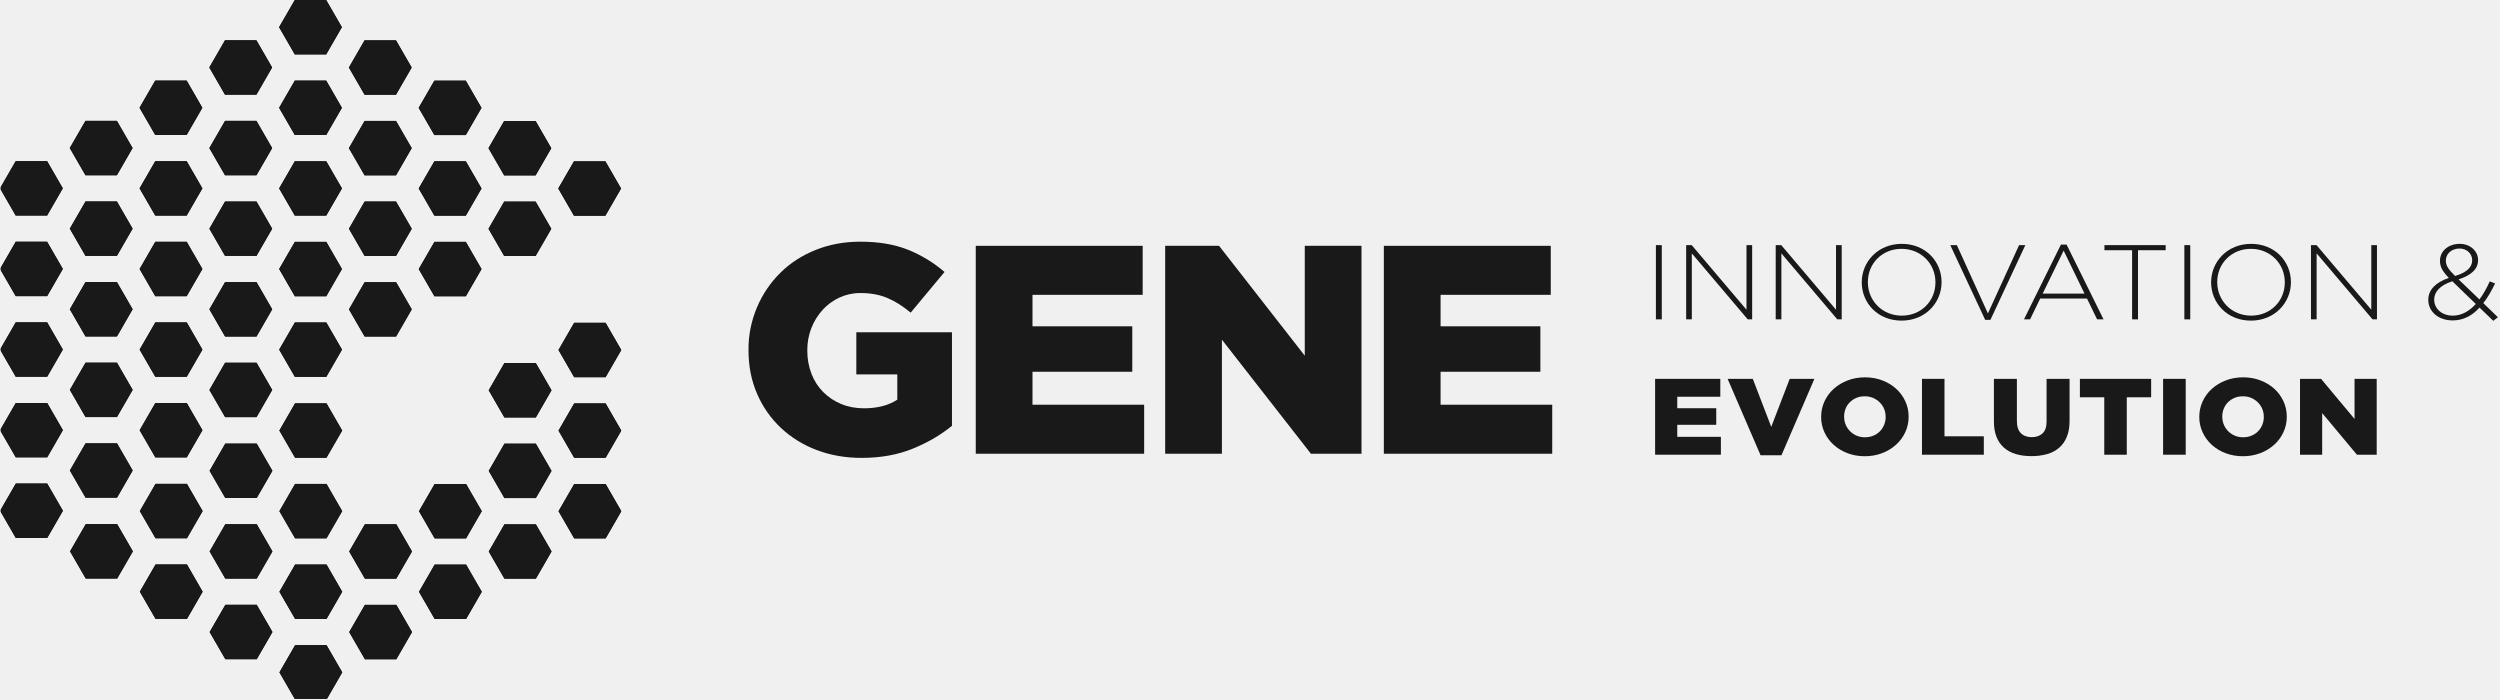
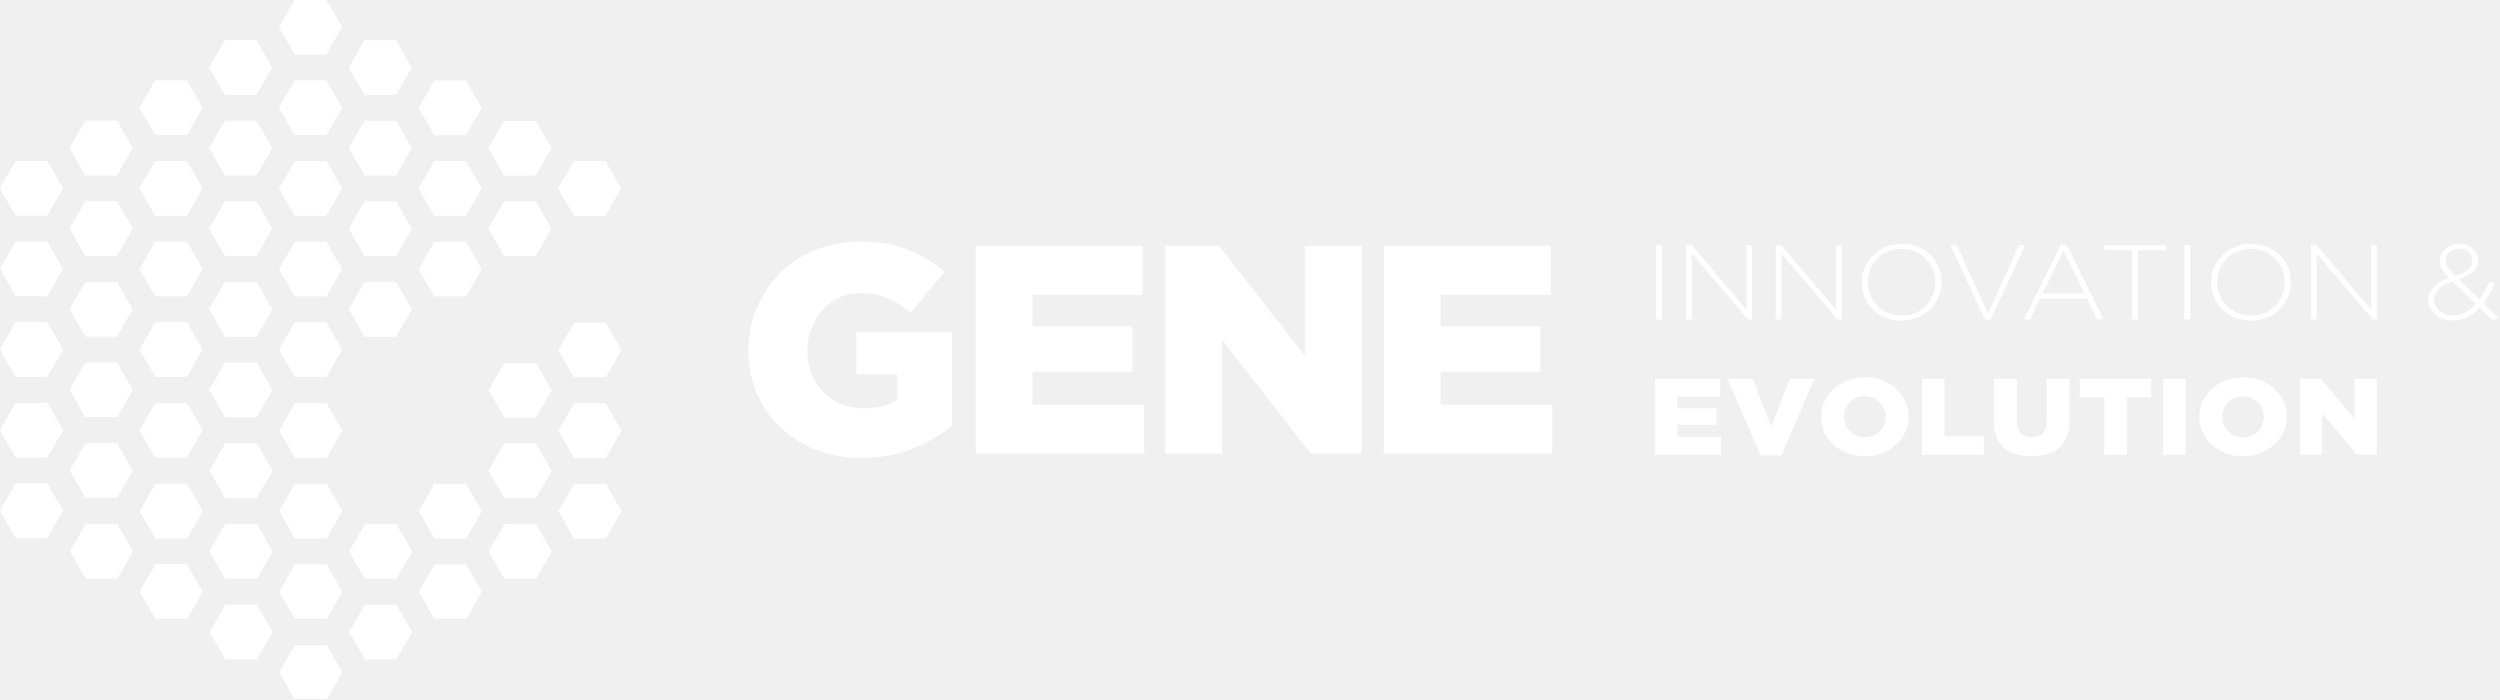
<svg xmlns="http://www.w3.org/2000/svg" xmlns:xlink="http://www.w3.org/1999/xlink" width="218" height="61">
  <defs>
    <path id="path-1" d="M.06.001h54.12V60.94H.06z" />
    <path d="M28.444.001l1.368 2.371-1.368 2.372h-2.739l-1.369-2.372L25.705.001h2.739M.06 16.319l1.309-2.268h2.739l1.369 2.372-1.369 2.371H1.369L.06 16.527m0 6.826l1.312-2.272h2.737l1.37 2.371-1.37 2.372H1.372L.06 23.551v-.198m0 7.033l1.313-2.277h2.739l1.369 2.372-1.369 2.371H1.373L.06 30.576v-.19m0 7.032l1.316-2.279h2.738l1.37 2.371-1.37 2.372H1.376L.06 37.602m0 6.849l1.318-2.284h2.739l1.369 2.372-1.369 2.372H1.378L.06 44.627M28.51 60.94H25.7l-1.333-2.312 1.368-2.371h2.739l1.369 2.371-1.334 2.312M19.62 3.513h2.739l1.369 2.372-1.369 2.371h-2.739l-1.369-2.371m13.54-2.368h2.738l1.369 2.372L34.53 8.26h-2.738l-1.369-2.371M13.537 7.026h2.739l1.369 2.372-1.369 2.371h-2.739l-1.369-2.371m13.54-2.368h2.738l1.369 2.371-1.369 2.372h-2.738l-1.369-2.372m13.539-2.367h2.738l1.369 2.372-1.369 2.371h-2.738l-1.37-2.371M7.453 10.539h2.739l1.369 2.371-1.369 2.372H7.453L6.084 12.91m13.54-2.368h2.738l1.369 2.372-1.369 2.371h-2.738l-1.369-2.371m13.539-2.367h2.738l1.369 2.371-1.369 2.372h-2.738l-1.37-2.372m13.54-2.368h2.739l1.369 2.372-1.369 2.372h-2.739l-1.369-2.372M13.54 14.055h2.738l1.369 2.372-1.369 2.371H13.54l-1.369-2.371M25.71 14.06h2.738l1.369 2.37-1.369 2.373H25.71l-1.37-2.373m13.54-2.367h2.739l1.369 2.372-1.369 2.371H37.88l-1.369-2.371m13.54-2.368h2.738l1.369 2.371-1.369 2.372h-2.738l-1.37-2.372m-41.225 1.13h2.738l1.369 2.371-1.369 2.372H7.456l-1.369-2.372m13.538-2.368h2.739l1.369 2.372-1.369 2.371h-2.739l-1.368-2.371m13.539-2.367h2.739l1.369 2.371-1.369 2.372h-2.739l-1.369-2.372m13.54-2.368h2.738l1.369 2.372-1.369 2.371h-2.738l-1.37-2.371m-29.056 1.133h2.739l1.369 2.372-1.369 2.371h-2.739l-1.368-2.371m13.539-2.367h2.739l1.369 2.371-1.369 2.372h-2.739l-1.369-2.372m13.54-2.368h2.738l1.369 2.372-1.369 2.371h-2.738l-1.37-2.371M7.457 24.597h2.739l1.369 2.371-1.369 2.372H7.457l-1.368-2.372m13.539-2.367h2.739l1.369 2.372-1.369 2.371h-2.739l-1.369-2.371m13.54-2.368h2.738l1.369 2.371-1.369 2.372h-2.738l-1.37-2.372m-16.885 1.137h2.739l1.369 2.372-1.369 2.371h-2.739l-1.369-2.371m13.54-2.367h2.738l1.369 2.371-1.369 2.372h-2.738l-1.37-2.372m25.723-2.341h2.739l1.369 2.372-1.369 2.371h-2.739l-1.369-2.371M7.46 31.626h2.738l1.37 2.371-1.37 2.372H7.46l-1.369-2.372M19.63 31.63h2.739l1.369 2.372-1.369 2.371H19.63l-1.369-2.371m25.723-2.341h2.739l1.369 2.371-1.369 2.372h-2.739l-1.369-2.372m-29.069 1.111h2.739l1.369 2.371-1.369 2.372h-2.739l-1.369-2.372M25.73 35.17h2.738l1.37 2.372-1.37 2.371H25.73l-1.37-2.371m25.711-2.365h2.738l1.369 2.372-1.369 2.371h-2.738l-1.369-2.371m-41.24 1.107h2.739l1.369 2.371-1.369 2.372H7.462l-1.369-2.372m13.553-2.345h2.738l1.37 2.371-1.37 2.372h-2.738l-1.37-2.372m25.711-2.363h2.738l1.369 2.371-1.369 2.372h-2.738l-1.369-2.372m-29.056 1.134H16.3l1.37 2.371-1.37 2.371h-2.738l-1.37-2.371m13.54-2.367h2.739l1.369 2.371-1.369 2.372h-2.739l-1.369-2.372m13.54-2.367h2.738l1.369 2.371-1.369 2.372h-2.738l-1.369-2.372m13.538-2.368h2.739l1.369 2.372-1.369 2.371h-2.739l-1.368-2.371M7.478 45.707h2.738l1.37 2.372-1.37 2.371H7.478l-1.37-2.371m13.54-2.367h2.739l1.368 2.371-1.368 2.372h-2.739l-1.369-2.372m13.54-2.368h2.737l1.37 2.372-1.37 2.371h-2.737l-1.369-2.371m13.538-2.368h2.739l1.369 2.371-1.369 2.372h-2.739L42.62 48.09m-29.056 1.134h2.739l1.368 2.372-1.368 2.371h-2.739l-1.369-2.371m13.54-2.368h2.737l1.37 2.372-1.37 2.371h-2.737l-1.37-2.371m13.539-2.368h2.739l1.369 2.371-1.369 2.372h-2.739l-1.368-2.372m-16.885 1.138h2.737l1.37 2.371-1.37 2.372h-2.737l-1.37-2.372m13.539-2.368h2.739l1.369 2.372-1.369 2.371H31.82l-1.368-2.371" id="path-3" />
  </defs>
  <g id="Page-1" fill="none" fill-rule="evenodd">
    <g id="gene-logo-text-black">
      <g id="Group-3">
        <mask id="mask-2" fill="#fff">
          <use xlink:href="#path-1" />
        </mask>
-         <path d="M25.705.001l-1.369 2.371 1.369 2.372h2.739l1.368-2.372L28.444.001h-2.739zm-6.084 3.512l-1.369 2.372 1.369 2.371h2.739l1.369-2.371-1.369-2.372h-2.739zm12.171.004l-1.369 2.372 1.369 2.371h2.738l1.369-2.371-1.369-2.372h-2.738zM13.537 7.026l-1.369 2.372 1.369 2.371h2.739l1.369-2.371-1.369-2.372h-2.739zm12.171.004l-1.369 2.371 1.369 2.372h2.738l1.369-2.372-1.369-2.371h-2.738zm12.17.004l-1.37 2.372 1.37 2.371h2.738l1.369-2.371-1.369-2.372h-2.738zM7.453 10.539L6.084 12.91l1.369 2.372h2.739l1.369-2.372-1.369-2.371H7.453zm12.171.003l-1.369 2.372 1.369 2.371h2.738l1.369-2.371-1.369-2.372h-2.738zm12.17.005l-1.37 2.371 1.37 2.372h2.738l1.369-2.372-1.369-2.371h-2.738zm12.17.003l-1.369 2.372 1.369 2.372h2.739l1.369-2.372-1.369-2.372h-2.739zM1.369 14.051L0 16.423l1.369 2.371h2.739l1.369-2.371-1.369-2.372H1.369zm12.171.004l-1.369 2.372 1.369 2.371h2.738l1.369-2.371-1.369-2.372H13.54zm12.17.005l-1.37 2.37 1.37 2.373h2.738l1.369-2.373-1.369-2.37H25.71zm12.17.003l-1.369 2.372 1.369 2.371h2.739l1.369-2.371-1.369-2.372H37.88zm12.171.004l-1.37 2.371 1.37 2.372h2.738l1.369-2.372-1.369-2.371h-2.738zM7.456 17.568l-1.369 2.371 1.369 2.372h2.738l1.369-2.372-1.369-2.371H7.456zm12.169.003l-1.368 2.372 1.368 2.371h2.739l1.369-2.371-1.369-2.372h-2.739zm12.171.005l-1.369 2.371 1.369 2.372h2.739l1.369-2.372-1.369-2.371h-2.739zm12.171.003l-1.37 2.372 1.37 2.371h2.738l1.369-2.371-1.369-2.372h-2.738zM1.372 21.081L.003 23.452l1.369 2.372h2.737l1.37-2.372-1.37-2.371H1.372zm12.169.003l-1.368 2.372 1.368 2.371h2.739l1.369-2.371-1.369-2.372h-2.739zm12.171.005l-1.369 2.371 1.369 2.372h2.739l1.369-2.372-1.369-2.371h-2.739zm12.171.003l-1.37 2.372 1.37 2.371h2.738l1.369-2.371-1.369-2.372h-2.738zM7.457 24.597l-1.368 2.371 1.368 2.372h2.739l1.369-2.372-1.369-2.371H7.457zm12.171.004l-1.369 2.372 1.369 2.371h2.739l1.369-2.371-1.369-2.372h-2.739zm12.171.004l-1.37 2.371 1.37 2.372h2.738l1.369-2.372-1.369-2.371h-2.738zM1.373 28.109L.005 30.481l1.368 2.371h2.739l1.369-2.371-1.369-2.372H1.373zm12.171.004l-1.369 2.372 1.369 2.371h2.739l1.369-2.371-1.369-2.372h-2.739zm12.171.005l-1.37 2.371 1.37 2.372h2.738l1.369-2.372-1.369-2.371h-2.738zm24.353.03l-1.369 2.372 1.369 2.371h2.739l1.369-2.371-1.369-2.372h-2.739zM7.46 31.626l-1.369 2.371 1.369 2.372h2.738l1.37-2.372-1.37-2.371H7.46zm12.17.004l-1.369 2.372 1.369 2.371h2.739l1.369-2.371-1.369-2.372H19.63zm24.354.031l-1.369 2.371 1.369 2.372h2.739l1.369-2.372-1.369-2.371h-2.739zM1.376 35.139L.007 37.51l1.369 2.372h2.738l1.37-2.372-1.37-2.371H1.376zm12.17.004l-1.369 2.371 1.369 2.372h2.739l1.369-2.372-1.369-2.371h-2.739zm12.184.027l-1.37 2.372 1.37 2.371h2.738l1.37-2.371-1.37-2.372H25.73zm24.341.007l-1.369 2.372 1.369 2.371h2.738l1.369-2.371-1.369-2.372h-2.738zM7.462 38.656l-1.369 2.371 1.369 2.372h2.739l1.369-2.372-1.369-2.371H7.462zm12.184.026l-1.37 2.371 1.37 2.372h2.738l1.37-2.372-1.37-2.371h-2.738zm24.341.008l-1.369 2.371 1.369 2.372h2.738l1.369-2.372-1.369-2.371h-2.738zM1.378 42.167L.009 44.539l1.369 2.372h2.739l1.369-2.372-1.369-2.372H1.378zm12.184.028l-1.37 2.371 1.37 2.371H16.3l1.37-2.371-1.37-2.371h-2.738zm12.17.004l-1.369 2.371 1.369 2.372h2.739l1.369-2.372-1.369-2.371h-2.739zm12.171.004l-1.369 2.371 1.369 2.372h2.738l1.369-2.372-1.369-2.371h-2.738zm12.169.003l-1.368 2.372 1.368 2.371h2.739l1.369-2.371-1.369-2.372h-2.739zM7.478 45.707l-1.37 2.372 1.37 2.371h2.738l1.37-2.371-1.37-2.372H7.478zm12.17.005l-1.369 2.371 1.369 2.372h2.739l1.368-2.372-1.368-2.371h-2.739zm12.171.003l-1.369 2.372 1.369 2.371h2.737l1.37-2.371-1.37-2.372h-2.737zm12.169.004L42.62 48.09l1.368 2.372h2.739l1.369-2.372-1.369-2.371h-2.739zm-30.424 3.505l-1.369 2.372 1.369 2.371h2.739l1.368-2.371-1.368-2.372h-2.739zm12.171.004l-1.37 2.372 1.37 2.371h2.737l1.37-2.371-1.37-2.372h-2.737zm12.169.004l-1.368 2.371 1.368 2.372h2.739l1.369-2.372-1.369-2.371h-2.739zm-18.253 3.509l-1.37 2.371 1.37 2.372h2.737l1.37-2.372-1.37-2.371h-2.737zm12.169.003l-1.368 2.372 1.368 2.371h2.739l1.369-2.371-1.369-2.372H31.82zm-6.084 3.513l-1.368 2.371L25.736 61h2.739l1.369-2.372-1.369-2.371h-2.739z" id="Fill-1" fill="#1A1919" mask="url(#mask-2)" />
+         <path d="M25.705.001l-1.369 2.371 1.369 2.372h2.739l1.368-2.372L28.444.001h-2.739zm-6.084 3.512l-1.369 2.372 1.369 2.371h2.739l1.369-2.371-1.369-2.372h-2.739zm12.171.004l-1.369 2.372 1.369 2.371h2.738l1.369-2.371-1.369-2.372h-2.738zM13.537 7.026l-1.369 2.372 1.369 2.371h2.739l1.369-2.371-1.369-2.372h-2.739zm12.171.004l-1.369 2.371 1.369 2.372h2.738l1.369-2.372-1.369-2.371h-2.738zm12.17.004l-1.37 2.372 1.37 2.371h2.738l1.369-2.371-1.369-2.372h-2.738zM7.453 10.539L6.084 12.91l1.369 2.372h2.739l1.369-2.372-1.369-2.371H7.453zm12.171.003l-1.369 2.372 1.369 2.371h2.738l1.369-2.371-1.369-2.372h-2.738zm12.17.005l-1.37 2.371 1.37 2.372h2.738l1.369-2.372-1.369-2.371h-2.738zm12.17.003l-1.369 2.372 1.369 2.372h2.739l1.369-2.372-1.369-2.372h-2.739zM1.369 14.051L0 16.423l1.369 2.371h2.739l1.369-2.371-1.369-2.372H1.369zm12.171.004l-1.369 2.372 1.369 2.371h2.738l1.369-2.371-1.369-2.372H13.54zm12.17.005l-1.37 2.37 1.37 2.373h2.738l1.369-2.373-1.369-2.37H25.71zm12.17.003l-1.369 2.372 1.369 2.371h2.739l1.369-2.371-1.369-2.372H37.88zm12.171.004l-1.37 2.371 1.37 2.372h2.738l1.369-2.372-1.369-2.371h-2.738zM7.456 17.568l-1.369 2.371 1.369 2.372h2.738l1.369-2.372-1.369-2.371H7.456zm12.169.003l-1.368 2.372 1.368 2.371h2.739l1.369-2.371-1.369-2.372h-2.739zm12.171.005l-1.369 2.371 1.369 2.372h2.739l1.369-2.372-1.369-2.371h-2.739zm12.171.003l-1.37 2.372 1.37 2.371h2.738l1.369-2.371-1.369-2.372h-2.738zM1.372 21.081L.003 23.452l1.369 2.372h2.737l1.37-2.372-1.37-2.371H1.372zm12.169.003l-1.368 2.372 1.368 2.371h2.739l1.369-2.371-1.369-2.372h-2.739zm12.171.005l-1.369 2.371 1.369 2.372h2.739l1.369-2.372-1.369-2.371h-2.739zm12.171.003l-1.37 2.372 1.37 2.371h2.738l1.369-2.371-1.369-2.372h-2.738zM7.457 24.597l-1.368 2.371 1.368 2.372h2.739l1.369-2.372-1.369-2.371H7.457zm12.171.004l-1.369 2.372 1.369 2.371h2.739l1.369-2.371-1.369-2.372h-2.739zm12.171.004l-1.37 2.371 1.37 2.372h2.738l1.369-2.372-1.369-2.371h-2.738zM1.373 28.109L.005 30.481l1.368 2.371h2.739l1.369-2.371-1.369-2.372H1.373zm12.171.004l-1.369 2.372 1.369 2.371h2.739l1.369-2.371-1.369-2.372h-2.739zm12.171.005l-1.37 2.371 1.37 2.372h2.738l1.369-2.372-1.369-2.371h-2.738zm24.353.03l-1.369 2.372 1.369 2.371h2.739l1.369-2.371-1.369-2.372h-2.739zM7.46 31.626l-1.369 2.371 1.369 2.372h2.738l1.37-2.372-1.37-2.371H7.46zm12.17.004l-1.369 2.372 1.369 2.371h2.739l1.369-2.371-1.369-2.372H19.63zm24.354.031l-1.369 2.371 1.369 2.372h2.739l1.369-2.372-1.369-2.371h-2.739zM1.376 35.139L.007 37.51l1.369 2.372h2.738l1.37-2.372-1.37-2.371H1.376zm12.17.004l-1.369 2.371 1.369 2.372h2.739l1.369-2.372-1.369-2.371h-2.739zm12.184.027l-1.37 2.372 1.37 2.371h2.738l1.37-2.371-1.37-2.372H25.73zm24.341.007l-1.369 2.372 1.369 2.371h2.738l1.369-2.371-1.369-2.372h-2.738zM7.462 38.656l-1.369 2.371 1.369 2.372h2.739l1.369-2.372-1.369-2.371H7.462zm12.184.026l-1.37 2.371 1.37 2.372h2.738l1.37-2.372-1.37-2.371h-2.738zm24.341.008l-1.369 2.371 1.369 2.372h2.738l1.369-2.372-1.369-2.371h-2.738zM1.378 42.167L.009 44.539l1.369 2.372h2.739l1.369-2.372-1.369-2.372H1.378zm12.184.028l-1.37 2.371 1.37 2.371H16.3l1.37-2.371-1.37-2.371h-2.738zm12.17.004l-1.369 2.371 1.369 2.372h2.739l1.369-2.372-1.369-2.371h-2.739zm12.171.004l-1.369 2.371 1.369 2.372h2.738l1.369-2.372-1.369-2.371h-2.738zm12.169.003l-1.368 2.372 1.368 2.371h2.739l1.369-2.371-1.369-2.372h-2.739zM7.478 45.707l-1.37 2.372 1.37 2.371h2.738l1.37-2.371-1.37-2.372H7.478zm12.17.005l-1.369 2.371 1.369 2.372h2.739l1.368-2.372-1.368-2.371h-2.739zm12.171.003l-1.369 2.372 1.369 2.371h2.737l1.37-2.371-1.37-2.372h-2.737zm12.169.004L42.62 48.09l1.368 2.372h2.739l1.369-2.372-1.369-2.371h-2.739zm-30.424 3.505l-1.369 2.372 1.369 2.371h2.739l1.368-2.371-1.368-2.372h-2.739zm12.171.004l-1.37 2.372 1.37 2.371h2.737l1.37-2.371-1.37-2.372h-2.737zm12.169.004l-1.368 2.371 1.368 2.372h2.739l1.369-2.372-1.369-2.371h-2.739zm-18.253 3.509l-1.37 2.371 1.37 2.372h2.737l1.37-2.372-1.37-2.371h-2.737zm12.169.003l-1.368 2.372 1.368 2.371h2.739l1.369-2.371-1.369-2.372H31.82zm-6.084 3.513l-1.368 2.371L25.736 61h2.739l1.369-2.372-1.369-2.371h-2.739z" id="Fill-1" fill="#fff" mask="url(#mask-2)" />
      </g>
      <g id="Group-6">
        <mask id="mask-4" fill="#fff">
          <use xlink:href="#path-3" />
        </mask>
-         <path id="Fill-4" fill="#1A1919" mask="url(#mask-4)" d="M-26.413 45.75l39.958-69.21 67.048 38.711-39.958 69.21-67.048-38.711" />
+         <path id="Fill-4" fill="#fff" mask="url(#mask-4)" d="M-26.413 45.75l39.958-69.21 67.048 38.711-39.958 69.21-67.048-38.711" />
      </g>
-       <path d="M79.592 39.125c1.312-.535 2.451-1.2 3.419-1.994v-8.158h-8.34v3.677h3.574v2.202c-.762.501-1.732.751-2.91.751-.728 0-1.39-.125-1.988-.376a4.815 4.815 0 0 1-1.559-1.036 4.541 4.541 0 0 1-1.026-1.592 5.503 5.503 0 0 1-.364-2.021v-.051a5.18 5.18 0 0 1 1.347-3.523 4.594 4.594 0 0 1 1.463-1.061 4.301 4.301 0 0 1 1.826-.389c.897 0 1.687.147 2.37.44.681.294 1.35.717 2.007 1.269l2.952-3.548a11.398 11.398 0 0 0-3.198-1.942c-1.166-.466-2.551-.699-4.157-.699-1.399 0-2.697.242-3.895.725s-2.227 1.152-3.085 2.007a9.363 9.363 0 0 0-2.023 3.004 9.309 9.309 0 0 0-.735 3.691v.052c0 1.381.25 2.646.751 3.794a8.932 8.932 0 0 0 2.072 2.965 9.375 9.375 0 0 0 3.121 1.93c1.2.457 2.508.686 3.923.686 1.658 0 3.143-.268 4.455-.803" id="Fill-7" fill="#1A1919" />
-       <path id="Fill-8" fill="#1A1919" d="M85.086 39.565H99.77v-4.273h-9.737v-2.875h8.702v-3.962h-8.702v-2.746h9.608v-4.273H85.086v18.129" />
-       <path id="Fill-9" fill="#1A1919" d="M101.604 39.565h4.947V29.62l7.76 9.945h4.412V21.436h-4.947v9.582l-7.474-9.582h-4.698v18.129" />
-       <path id="Fill-10" fill="#1A1919" d="M120.671 39.565h14.684v-4.273h-9.737v-2.875h8.702v-3.962h-8.702v-2.746h9.608v-4.273h-14.555v18.129" />
-       <path id="Fill-11" fill="#1A1919" d="M144.394 27.848h.514v-6.473h-.514z" />
-       <path id="Fill-12" fill="#1A1919" d="M147.033 21.375h.484l4.776 5.631v-5.631h.495v6.473h-.386l-4.875-5.752v5.752h-.494v-6.473" />
-       <path id="Fill-13" fill="#1A1919" d="M154.841 21.375h.485l4.775 5.631v-5.631h.495v6.473h-.385l-4.875-5.752v5.752h-.495v-6.473" />
-       <path d="M168.771 24.63v-.019c0-1.599-1.245-2.912-2.956-2.912-1.711 0-2.937 1.294-2.937 2.894v.018c0 1.6 1.247 2.913 2.957 2.913 1.71 0 2.936-1.295 2.936-2.894zm-6.427 0v-.019c0-1.766 1.395-3.347 3.491-3.347s3.47 1.563 3.47 3.329c.01.009.01.009 0 .018 0 1.766-1.393 3.347-3.49 3.347-2.097 0-3.471-1.562-3.471-3.328z" id="Fill-14" fill="#1A1919" />
-       <path id="Fill-15" fill="#1A1919" d="M170.064 21.375h.573l2.709 5.955 2.719-5.955h.544l-3.045 6.519h-.455l-3.045-6.519" />
-       <path d="M181.769 25.601l-1.819-3.746-1.829 3.746h3.648zm-2.057-4.272h.495l3.223 6.519h-.563l-.88-1.813h-4.084l-.88 1.813h-.533l3.222-6.519z" id="Fill-16" fill="#1A1919" />
-       <path id="Fill-17" fill="#1A1919" d="M185.92 21.819h-2.413v-.444h5.339v.444h-2.412v6.029h-.514v-6.029" />
-       <path id="Fill-18" fill="#1A1919" d="M190.476 27.848h.514v-6.473h-.514z" />
-       <path d="M199.235 24.63v-.019c0-1.599-1.245-2.912-2.956-2.912-1.711 0-2.937 1.294-2.937 2.894v.018c0 1.6 1.246 2.913 2.956 2.913 1.711 0 2.937-1.295 2.937-2.894zm-6.427 0v-.019c0-1.766 1.395-3.347 3.49-3.347 2.097 0 3.471 1.563 3.471 3.329.01.009.01.009 0 .018 0 1.766-1.394 3.347-3.49 3.347s-3.471-1.562-3.471-3.328z" id="Fill-19" fill="#1A1919" />
-       <path id="Fill-20" fill="#1A1919" d="M201.516 21.375h.485l4.776 5.631v-5.631h.494v6.473h-.386l-4.875-5.752v5.752h-.494v-6.473" />
-       <path d="M215.574 22.707v-.019c0-.573-.475-1.017-1.098-1.017-.702 0-1.197.462-1.197 1.045v.018c0 .407.188.722.802 1.332.988-.296 1.493-.749 1.493-1.359zm.316 3.8l-2.047-1.979c-1.097.351-1.582.952-1.582 1.581v.019c0 .786.672 1.396 1.621 1.396.772 0 1.434-.388 2.008-1.017zm.326.314c-.653.712-1.414 1.119-2.343 1.119-1.216 0-2.126-.74-2.126-1.794v-.018c0-.869.663-1.507 1.79-1.896-.525-.545-.772-.943-.772-1.48v-.018c0-.832.722-1.47 1.731-1.47.899 0 1.591.629 1.591 1.405v.019c0 .804-.642 1.332-1.701 1.674l1.821 1.747c.336-.443.632-.98.899-1.572l.465.176c-.317.666-.653 1.248-1.028 1.72l1.275 1.23-.405.314-1.197-1.156z" id="Fill-21" fill="#1A1919" />
-       <path id="Fill-22" fill="#1A1919" d="M144.325 33.036h5.686v1.56h-3.754v1.001h3.4v1.446h-3.4v1.049h3.804v1.559h-5.736v-6.615" />
-       <path id="Fill-23" fill="#1A1919" d="M150.648 33.036h2.196l1.609 4.187 1.609-4.187h2.154l-2.873 6.662h-1.821l-2.874-6.662" />
-       <path d="M162.623 38.13c.27 0 .517-.047.741-.142a1.699 1.699 0 0 0 .933-.945 1.77 1.77 0 0 0 .132-.681v-.018c0-.24-.044-.466-.132-.681a1.699 1.699 0 0 0-.376-.566 1.817 1.817 0 0 0-1.318-.539c-.271 0-.516.046-.736.141a1.81 1.81 0 0 0-.569.383c-.159.161-.28.349-.365.563-.084.213-.127.44-.127.68v.019a1.775 1.775 0 0 0 1.076 1.639c.223.098.47.147.741.147zm-.015 1.653a4.19 4.19 0 0 1-1.518-.268 3.778 3.778 0 0 1-1.204-.733 3.378 3.378 0 0 1-.795-1.087 3.142 3.142 0 0 1-.288-1.333v-.018c0-.473.096-.918.288-1.337a3.37 3.37 0 0 1 .805-1.097 3.878 3.878 0 0 1 1.214-.737c.466-.18.972-.27 1.518-.27s1.052.09 1.518.27c.465.18.866.424 1.204.732.337.309.602.671.794 1.087.193.416.288.861.288 1.333v.019c0 .472-.095.918-.288 1.337a3.352 3.352 0 0 1-.805 1.096 3.857 3.857 0 0 1-1.213.738 4.198 4.198 0 0 1-1.518.268z" id="Fill-24" fill="#1A1919" />
-       <path id="Fill-25" fill="#1A1919" d="M167.596 33.036h1.963v5.009h3.43v1.606h-5.393v-6.615" />
-       <path d="M177.147 39.774c-.506 0-.961-.06-1.365-.179a2.697 2.697 0 0 1-1.032-.553 2.421 2.421 0 0 1-.653-.945c-.152-.381-.228-.83-.228-1.347v-3.714h2.004v3.676c0 .479.117.834.351 1.063.235.231.549.345.944.345.394 0 .709-.11.943-.33.234-.221.351-.564.351-1.03v-3.724h2.004v3.667c0 .535-.079.997-.238 1.384a2.475 2.475 0 0 1-.668.955 2.74 2.74 0 0 1-1.042.553 4.891 4.891 0 0 1-1.371.179" id="Fill-26" fill="#1A1919" />
-       <path id="Fill-27" fill="#1A1919" d="M183.492 34.643h-2.125v-1.607h6.213v1.607h-2.125v5.008h-1.963v-5.008" />
-       <path id="Fill-28" fill="#1A1919" d="M188.622 39.651h1.972v-6.615h-1.972z" />
-       <path d="M195.598 38.13c.271 0 .518-.047.74-.142a1.683 1.683 0 0 0 .934-.945 1.77 1.77 0 0 0 .132-.681v-.018c0-.24-.044-.466-.132-.681a1.727 1.727 0 0 0-.375-.566 1.82 1.82 0 0 0-1.319-.539c-.271 0-.516.046-.736.141a1.805 1.805 0 0 0-.568.383 1.653 1.653 0 0 0-.365.563c-.085.213-.127.44-.127.68v.019a1.775 1.775 0 0 0 1.075 1.639c.224.098.471.147.741.147zm-.015 1.653a4.198 4.198 0 0 1-1.518-.268 3.767 3.767 0 0 1-1.204-.733 3.375 3.375 0 0 1-.794-1.087 3.142 3.142 0 0 1-.289-1.333v-.018c0-.473.097-.918.289-1.337.192-.419.46-.785.804-1.097a3.872 3.872 0 0 1 1.215-.737c.464-.18.97-.27 1.517-.27.546 0 1.052.09 1.518.27.466.18.867.424 1.204.732.337.309.602.671.794 1.087.192.416.289.861.289 1.333v.019c0 .472-.097.918-.289 1.337-.192.419-.46.784-.804 1.096a3.867 3.867 0 0 1-1.215.738 4.189 4.189 0 0 1-1.517.268z" id="Fill-29" fill="#1A1919" />
-       <path id="Fill-30" fill="#1A1919" d="M200.561 33.036h1.835l2.92 3.496v-3.496h1.933v6.615h-1.724l-3.031-3.629v3.629h-1.933v-6.615" />
+       <path d="M79.592 39.125c1.312-.535 2.451-1.2 3.419-1.994v-8.158h-8.34v3.677h3.574v2.202c-.762.501-1.732.751-2.91.751-.728 0-1.39-.125-1.988-.376a4.815 4.815 0 0 1-1.559-1.036 4.541 4.541 0 0 1-1.026-1.592 5.503 5.503 0 0 1-.364-2.021v-.051a5.18 5.18 0 0 1 1.347-3.523 4.594 4.594 0 0 1 1.463-1.061 4.301 4.301 0 0 1 1.826-.389c.897 0 1.687.147 2.37.44.681.294 1.35.717 2.007 1.269l2.952-3.548a11.398 11.398 0 0 0-3.198-1.942c-1.166-.466-2.551-.699-4.157-.699-1.399 0-2.697.242-3.895.725s-2.227 1.152-3.085 2.007a9.363 9.363 0 0 0-2.023 3.004 9.309 9.309 0 0 0-.735 3.691v.052c0 1.381.25 2.646.751 3.794a8.932 8.932 0 0 0 2.072 2.965 9.375 9.375 0 0 0 3.121 1.93c1.2.457 2.508.686 3.923.686 1.658 0 3.143-.268 4.455-.803" id="Fill-7" fill="#fff" />
+       <path id="Fill-8" fill="#fff" d="M85.086 39.565H99.77v-4.273h-9.737v-2.875h8.702v-3.962h-8.702v-2.746h9.608v-4.273H85.086v18.129" />
+       <path id="Fill-9" fill="#fff" d="M101.604 39.565h4.947V29.62l7.76 9.945h4.412V21.436h-4.947v9.582l-7.474-9.582h-4.698v18.129" />
+       <path id="Fill-10" fill="#fff" d="M120.671 39.565h14.684v-4.273h-9.737v-2.875h8.702v-3.962h-8.702v-2.746h9.608v-4.273h-14.555v18.129" />
+       <path id="Fill-11" fill="#fff" d="M144.394 27.848h.514v-6.473h-.514z" />
+       <path id="Fill-12" fill="#fff" d="M147.033 21.375h.484l4.776 5.631v-5.631h.495v6.473h-.386l-4.875-5.752v5.752h-.494v-6.473" />
+       <path id="Fill-13" fill="#fff" d="M154.841 21.375h.485l4.775 5.631v-5.631h.495v6.473h-.385l-4.875-5.752v5.752h-.495v-6.473" />
+       <path d="M168.771 24.63v-.019c0-1.599-1.245-2.912-2.956-2.912-1.711 0-2.937 1.294-2.937 2.894v.018c0 1.6 1.247 2.913 2.957 2.913 1.71 0 2.936-1.295 2.936-2.894zm-6.427 0v-.019c0-1.766 1.395-3.347 3.491-3.347s3.47 1.563 3.47 3.329c.01.009.01.009 0 .018 0 1.766-1.393 3.347-3.49 3.347-2.097 0-3.471-1.562-3.471-3.328z" id="Fill-14" fill="#fff" />
+       <path id="Fill-15" fill="#fff" d="M170.064 21.375h.573l2.709 5.955 2.719-5.955h.544l-3.045 6.519h-.455l-3.045-6.519" />
+       <path d="M181.769 25.601l-1.819-3.746-1.829 3.746h3.648zm-2.057-4.272h.495l3.223 6.519h-.563l-.88-1.813h-4.084l-.88 1.813h-.533l3.222-6.519z" id="Fill-16" fill="#fff" />
+       <path id="Fill-17" fill="#fff" d="M185.92 21.819h-2.413v-.444h5.339v.444h-2.412v6.029h-.514v-6.029" />
+       <path id="Fill-18" fill="#fff" d="M190.476 27.848h.514v-6.473h-.514z" />
+       <path d="M199.235 24.63v-.019c0-1.599-1.245-2.912-2.956-2.912-1.711 0-2.937 1.294-2.937 2.894v.018c0 1.6 1.246 2.913 2.956 2.913 1.711 0 2.937-1.295 2.937-2.894zm-6.427 0v-.019c0-1.766 1.395-3.347 3.49-3.347 2.097 0 3.471 1.563 3.471 3.329.01.009.01.009 0 .018 0 1.766-1.394 3.347-3.49 3.347s-3.471-1.562-3.471-3.328z" id="Fill-19" fill="#fff" />
+       <path id="Fill-20" fill="#fff" d="M201.516 21.375h.485l4.776 5.631v-5.631h.494v6.473h-.386l-4.875-5.752v5.752h-.494v-6.473" />
+       <path d="M215.574 22.707v-.019c0-.573-.475-1.017-1.098-1.017-.702 0-1.197.462-1.197 1.045v.018c0 .407.188.722.802 1.332.988-.296 1.493-.749 1.493-1.359zm.316 3.8l-2.047-1.979c-1.097.351-1.582.952-1.582 1.581v.019c0 .786.672 1.396 1.621 1.396.772 0 1.434-.388 2.008-1.017zm.326.314c-.653.712-1.414 1.119-2.343 1.119-1.216 0-2.126-.74-2.126-1.794v-.018c0-.869.663-1.507 1.79-1.896-.525-.545-.772-.943-.772-1.48v-.018c0-.832.722-1.47 1.731-1.47.899 0 1.591.629 1.591 1.405v.019c0 .804-.642 1.332-1.701 1.674l1.821 1.747c.336-.443.632-.98.899-1.572l.465.176c-.317.666-.653 1.248-1.028 1.72l1.275 1.23-.405.314-1.197-1.156z" id="Fill-21" fill="#fff" />
+       <path id="Fill-22" fill="#fff" d="M144.325 33.036h5.686v1.56h-3.754v1.001h3.4v1.446h-3.4v1.049h3.804v1.559h-5.736v-6.615" />
+       <path id="Fill-23" fill="#fff" d="M150.648 33.036h2.196l1.609 4.187 1.609-4.187h2.154l-2.873 6.662h-1.821l-2.874-6.662" />
+       <path d="M162.623 38.13c.27 0 .517-.047.741-.142a1.699 1.699 0 0 0 .933-.945 1.77 1.77 0 0 0 .132-.681v-.018c0-.24-.044-.466-.132-.681a1.699 1.699 0 0 0-.376-.566 1.817 1.817 0 0 0-1.318-.539c-.271 0-.516.046-.736.141a1.81 1.81 0 0 0-.569.383c-.159.161-.28.349-.365.563-.084.213-.127.44-.127.68v.019a1.775 1.775 0 0 0 1.076 1.639c.223.098.47.147.741.147zm-.015 1.653a4.19 4.19 0 0 1-1.518-.268 3.778 3.778 0 0 1-1.204-.733 3.378 3.378 0 0 1-.795-1.087 3.142 3.142 0 0 1-.288-1.333v-.018c0-.473.096-.918.288-1.337a3.37 3.37 0 0 1 .805-1.097 3.878 3.878 0 0 1 1.214-.737c.466-.18.972-.27 1.518-.27s1.052.09 1.518.27c.465.18.866.424 1.204.732.337.309.602.671.794 1.087.193.416.288.861.288 1.333v.019c0 .472-.095.918-.288 1.337a3.352 3.352 0 0 1-.805 1.096 3.857 3.857 0 0 1-1.213.738 4.198 4.198 0 0 1-1.518.268z" id="Fill-24" fill="#fff" />
+       <path id="Fill-25" fill="#fff" d="M167.596 33.036h1.963v5.009h3.43v1.606h-5.393v-6.615" />
+       <path d="M177.147 39.774c-.506 0-.961-.06-1.365-.179a2.697 2.697 0 0 1-1.032-.553 2.421 2.421 0 0 1-.653-.945c-.152-.381-.228-.83-.228-1.347v-3.714h2.004v3.676c0 .479.117.834.351 1.063.235.231.549.345.944.345.394 0 .709-.11.943-.33.234-.221.351-.564.351-1.03v-3.724h2.004v3.667c0 .535-.079.997-.238 1.384a2.475 2.475 0 0 1-.668.955 2.74 2.74 0 0 1-1.042.553 4.891 4.891 0 0 1-1.371.179" id="Fill-26" fill="#fff" />
+       <path id="Fill-27" fill="#fff" d="M183.492 34.643h-2.125v-1.607h6.213v1.607h-2.125v5.008h-1.963v-5.008" />
+       <path id="Fill-28" fill="#fff" d="M188.622 39.651h1.972v-6.615h-1.972z" />
+       <path d="M195.598 38.13c.271 0 .518-.047.74-.142a1.683 1.683 0 0 0 .934-.945 1.77 1.77 0 0 0 .132-.681v-.018c0-.24-.044-.466-.132-.681a1.727 1.727 0 0 0-.375-.566 1.82 1.82 0 0 0-1.319-.539c-.271 0-.516.046-.736.141a1.805 1.805 0 0 0-.568.383 1.653 1.653 0 0 0-.365.563c-.085.213-.127.44-.127.68v.019a1.775 1.775 0 0 0 1.075 1.639c.224.098.471.147.741.147zm-.015 1.653a4.198 4.198 0 0 1-1.518-.268 3.767 3.767 0 0 1-1.204-.733 3.375 3.375 0 0 1-.794-1.087 3.142 3.142 0 0 1-.289-1.333v-.018c0-.473.097-.918.289-1.337.192-.419.46-.785.804-1.097a3.872 3.872 0 0 1 1.215-.737c.464-.18.97-.27 1.517-.27.546 0 1.052.09 1.518.27.466.18.867.424 1.204.732.337.309.602.671.794 1.087.192.416.289.861.289 1.333v.019c0 .472-.097.918-.289 1.337-.192.419-.46.784-.804 1.096a3.867 3.867 0 0 1-1.215.738 4.189 4.189 0 0 1-1.517.268z" id="Fill-29" fill="#fff" />
+       <path id="Fill-30" fill="#fff" d="M200.561 33.036h1.835l2.92 3.496v-3.496h1.933v6.615h-1.724l-3.031-3.629v3.629h-1.933v-6.615" />
    </g>
  </g>
</svg>
